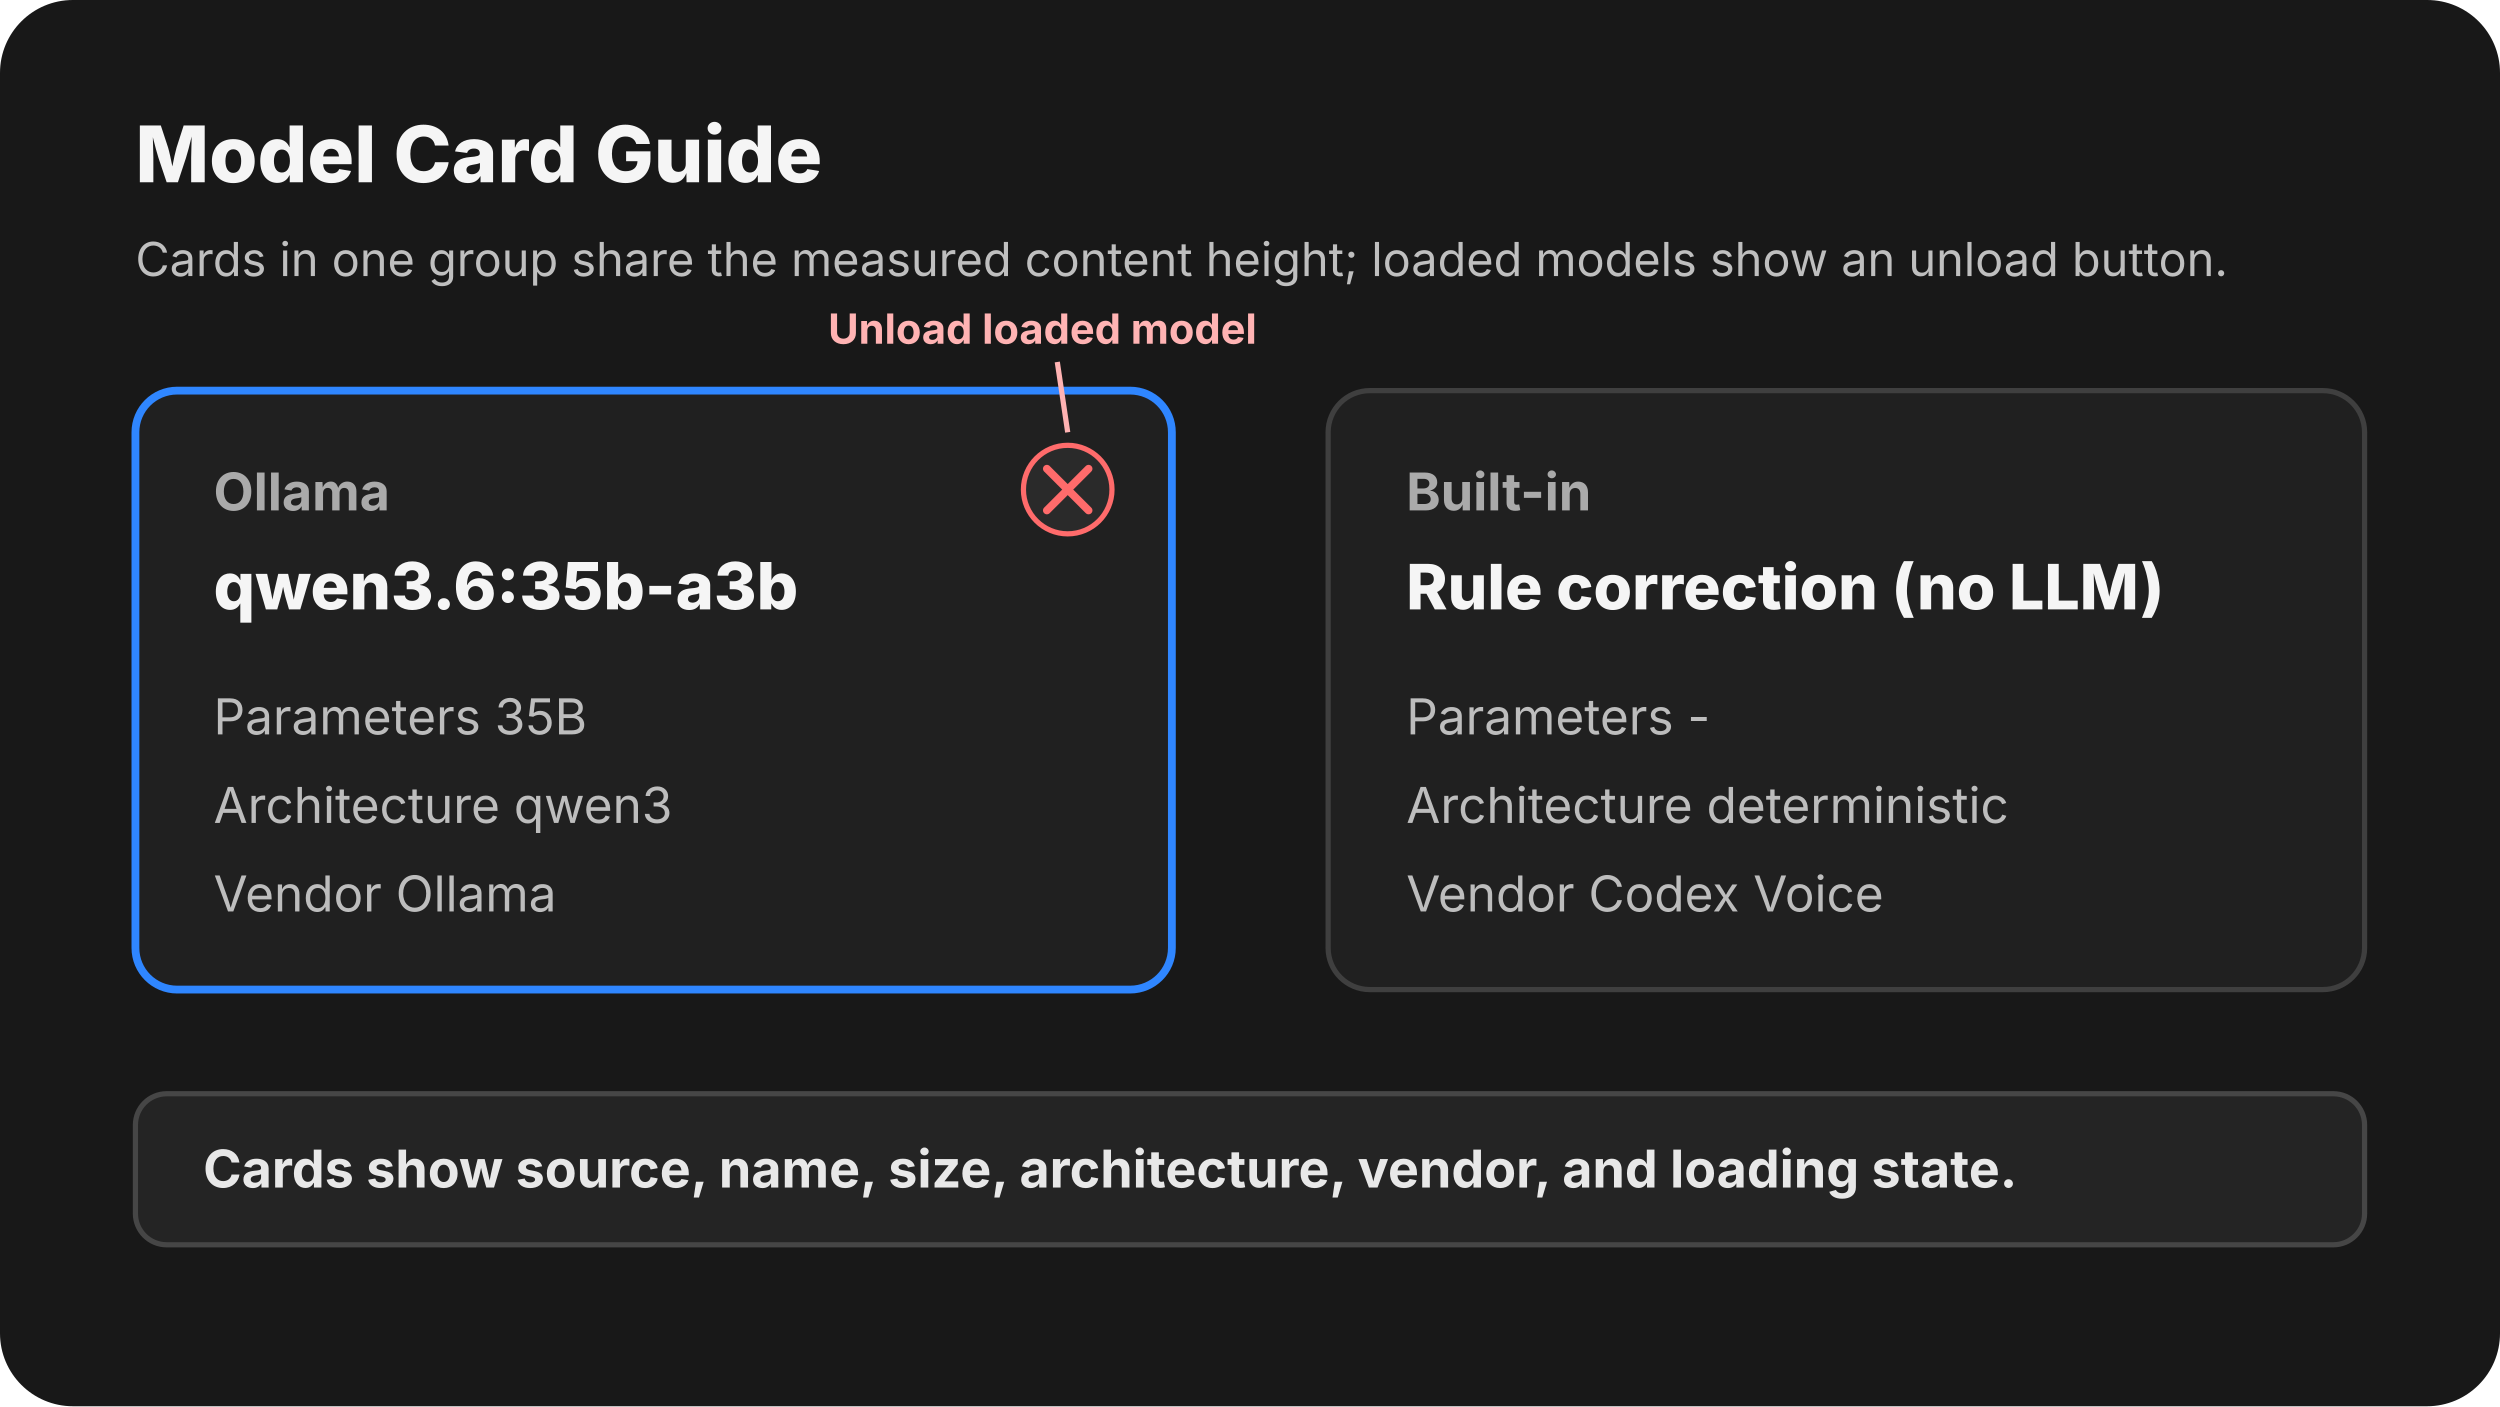
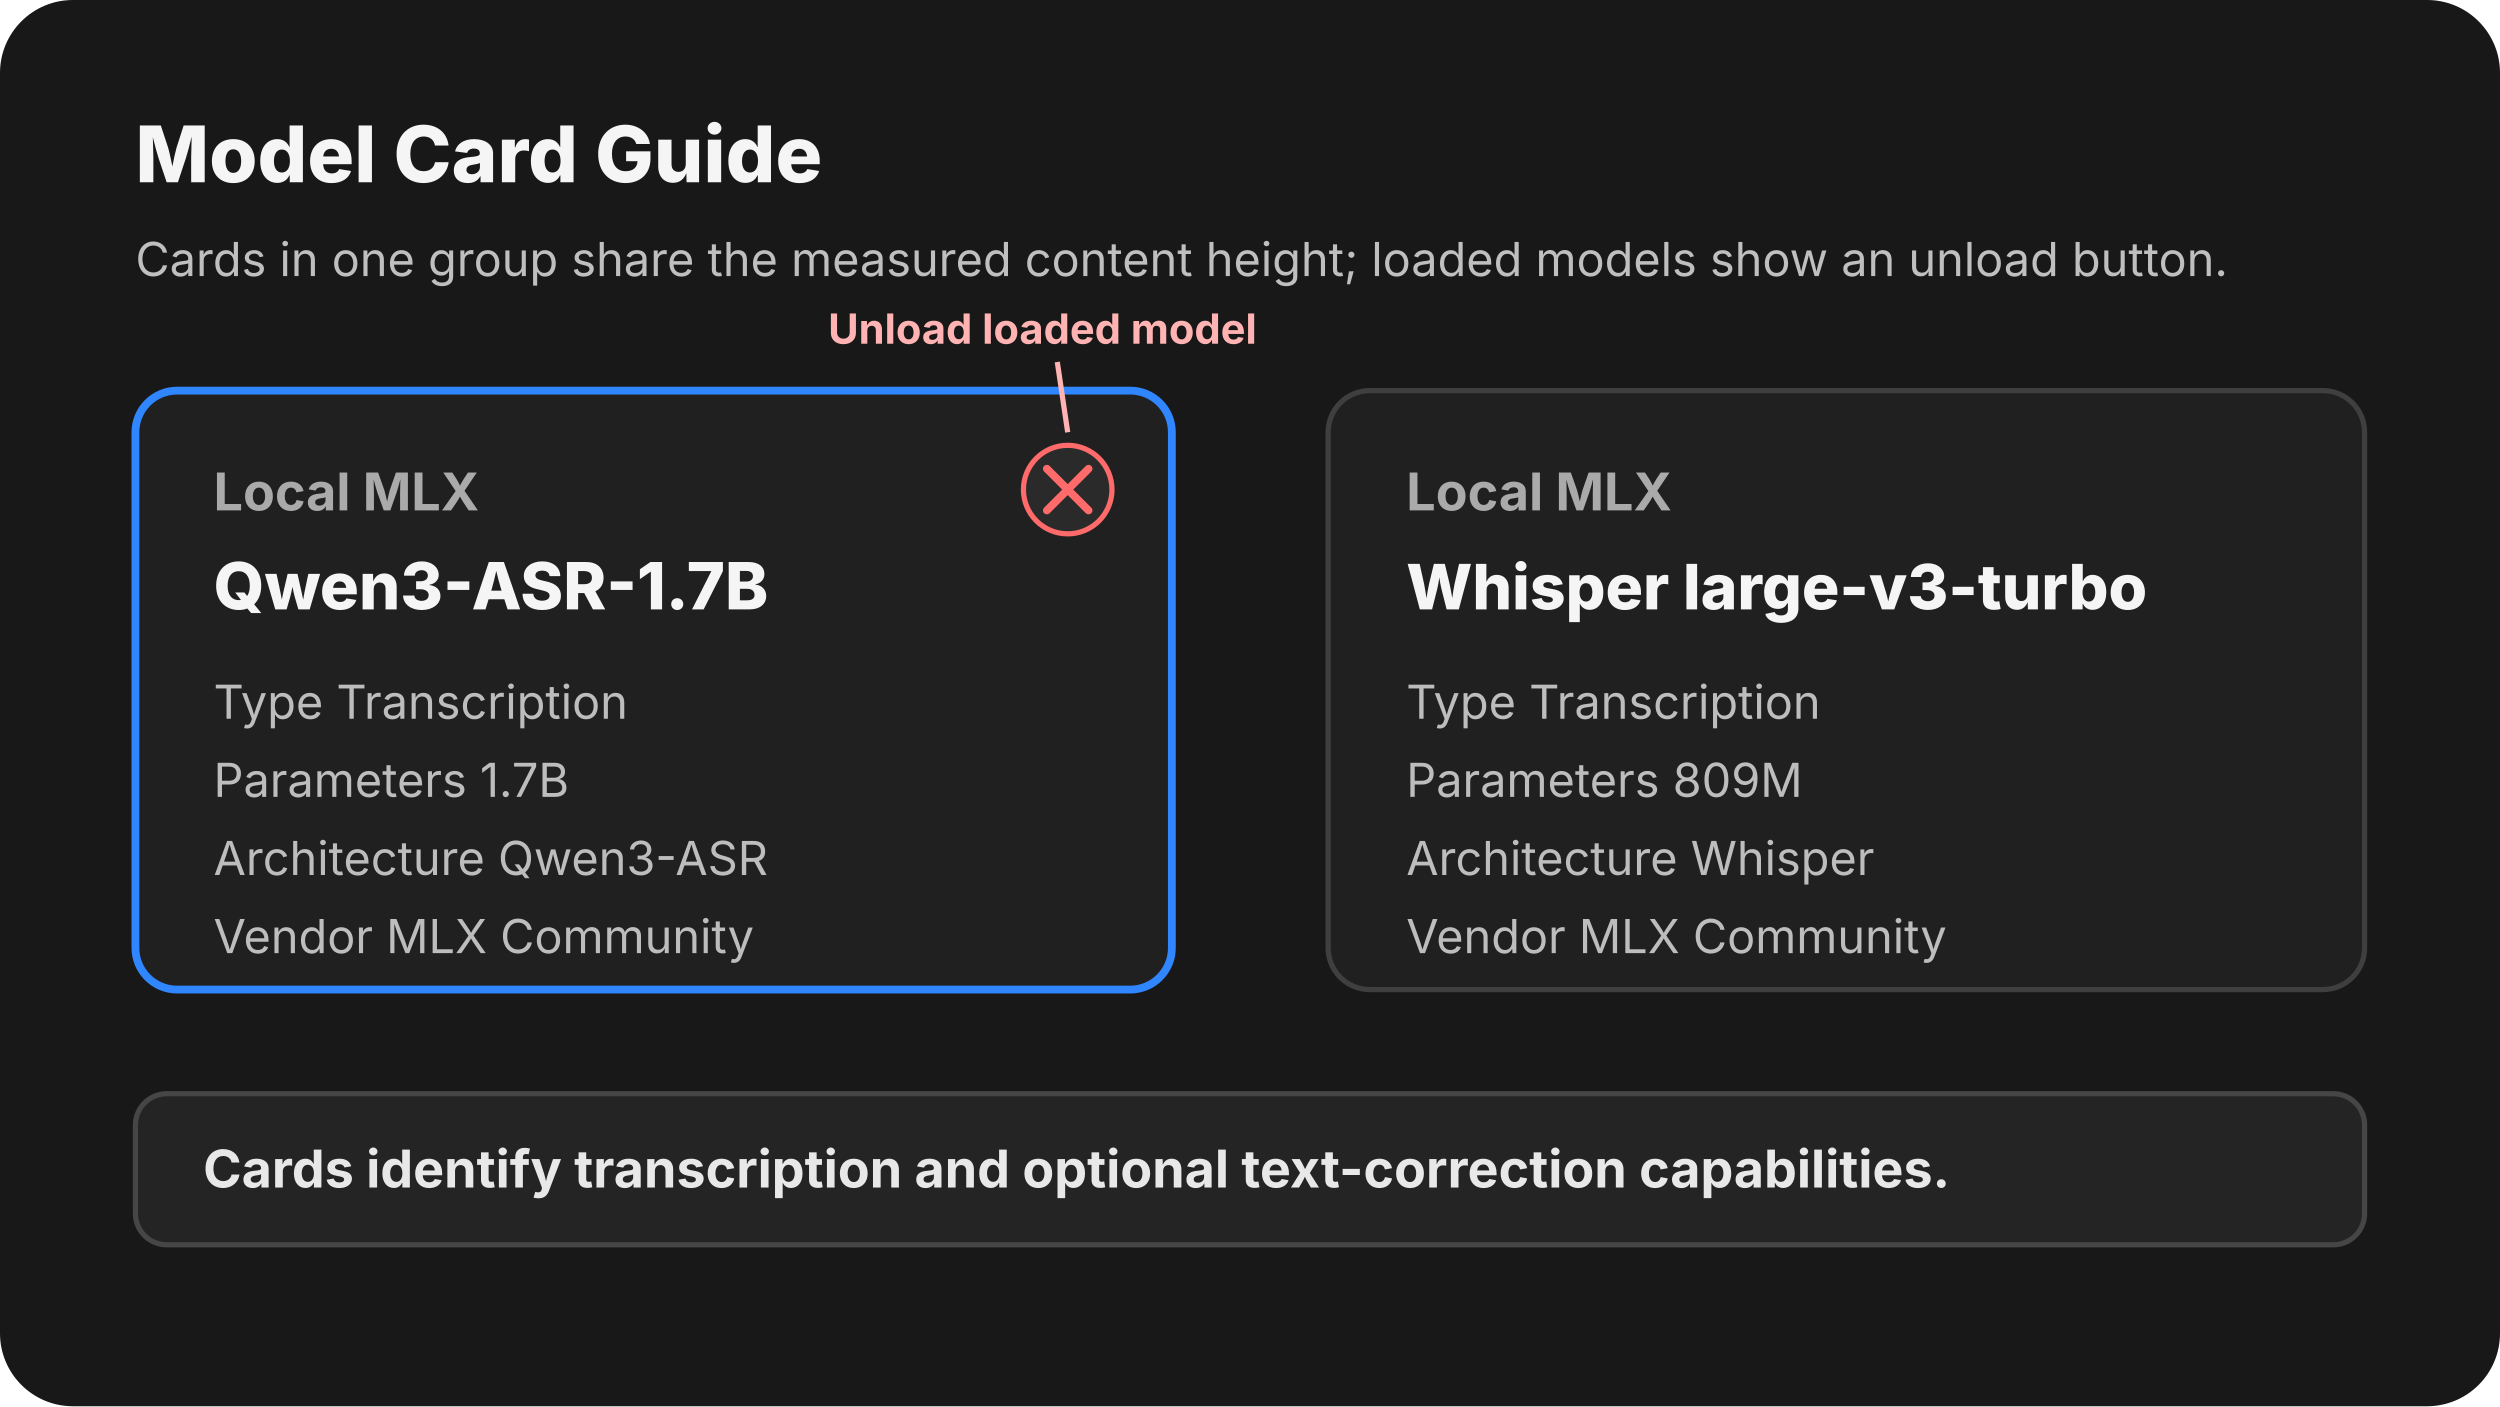
<svg xmlns="http://www.w3.org/2000/svg" width="960" height="540" viewBox="0 0 960 540" role="img" aria-labelledby="title desc">
  <rect width="960" height="540" rx="28" fill="#181818" />
  <text x="52" y="70" fill="#f5f5f5" font-family="-apple-system,BlinkMacSystemFont,Segoe UI,sans-serif" font-size="30" font-weight="800">Model Card Guide</text>
  <text x="52" y="106" fill="#bfbfbf" font-family="-apple-system,BlinkMacSystemFont,Segoe UI,sans-serif" font-size="18">Cards in one group share the measured content height; loaded models show an unload button.</text>
  <rect x="52" y="150" width="398" height="230" rx="16" fill="#202020" stroke="#2f86ff" stroke-width="3" />
-   <text x="82" y="196" fill="#aaaaaa" font-family="-apple-system,BlinkMacSystemFont,Segoe UI,sans-serif" font-size="20" font-weight="700">Ollama</text>
-   <text x="82" y="234" fill="#f5f5f5" font-family="-apple-system,BlinkMacSystemFont,Segoe UI,sans-serif" font-size="25" font-weight="800">qwen3.6:35b-a3b</text>
-   <text x="82" y="282" fill="#bdbdbd" font-family="-apple-system,BlinkMacSystemFont,Segoe UI,sans-serif" font-size="19">Parameters    35B</text>
-   <text x="82" y="316" fill="#bdbdbd" font-family="-apple-system,BlinkMacSystemFont,Segoe UI,sans-serif" font-size="19">Architecture  qwen3</text>
-   <text x="82" y="350" fill="#bdbdbd" font-family="-apple-system,BlinkMacSystemFont,Segoe UI,sans-serif" font-size="19">Vendor        Ollama</text>
+   <text x="82" y="196" fill="#aaaaaa" font-family="-apple-system,BlinkMacSystemFont,Segoe UI,sans-serif" font-size="20" font-weight="700">Local MLX</text>
+   <text x="82" y="234" fill="#f5f5f5" font-family="-apple-system,BlinkMacSystemFont,Segoe UI,sans-serif" font-size="25" font-weight="800">Qwen3-ASR-1.7B</text>
+   <text x="82" y="276" fill="#bdbdbd" font-family="-apple-system,BlinkMacSystemFont,Segoe UI,sans-serif" font-size="18">Type          Transcription</text>
+   <text x="82" y="306" fill="#bdbdbd" font-family="-apple-system,BlinkMacSystemFont,Segoe UI,sans-serif" font-size="18">Parameters    1.7B</text>
+   <text x="82" y="336" fill="#bdbdbd" font-family="-apple-system,BlinkMacSystemFont,Segoe UI,sans-serif" font-size="18">Architecture  Qwen3-ASR</text>
+   <text x="82" y="366" fill="#bdbdbd" font-family="-apple-system,BlinkMacSystemFont,Segoe UI,sans-serif" font-size="18">Vendor        MLX Community</text>
  <circle cx="410" cy="188" r="17" fill="#2a2a2a" stroke="#ff6b6b" stroke-width="2" />
  <path d="M402 180 L418 196 M418 180 L402 196" stroke="#ff6b6b" stroke-width="3" stroke-linecap="round" />
  <text x="318" y="132" fill="#ffb3b3" font-family="-apple-system,BlinkMacSystemFont,Segoe UI,sans-serif" font-size="16" font-weight="700">Unload loaded model</text>
  <path d="M406 139 L410 166" stroke="#ffb3b3" stroke-width="2" />
  <rect x="510" y="150" width="398" height="230" rx="16" fill="#202020" stroke="#3f3f3f" stroke-width="2" />
-   <text x="540" y="196" fill="#aaaaaa" font-family="-apple-system,BlinkMacSystemFont,Segoe UI,sans-serif" font-size="20" font-weight="700">Built-in</text>
-   <text x="540" y="234" fill="#f5f5f5" font-family="-apple-system,BlinkMacSystemFont,Segoe UI,sans-serif" font-size="24" font-weight="800">Rule correction (no LLM)</text>
-   <text x="540" y="282" fill="#bdbdbd" font-family="-apple-system,BlinkMacSystemFont,Segoe UI,sans-serif" font-size="19">Parameters    -</text>
-   <text x="540" y="316" fill="#bdbdbd" font-family="-apple-system,BlinkMacSystemFont,Segoe UI,sans-serif" font-size="19">Architecture  deterministic</text>
-   <text x="540" y="350" fill="#bdbdbd" font-family="-apple-system,BlinkMacSystemFont,Segoe UI,sans-serif" font-size="19">Vendor        Codex Voice</text>
+   <text x="540" y="196" fill="#aaaaaa" font-family="-apple-system,BlinkMacSystemFont,Segoe UI,sans-serif" font-size="20" font-weight="700">Local MLX</text>
+   <text x="540" y="234" fill="#f5f5f5" font-family="-apple-system,BlinkMacSystemFont,Segoe UI,sans-serif" font-size="24" font-weight="800">Whisper large-v3-turbo</text>
+   <text x="540" y="276" fill="#bdbdbd" font-family="-apple-system,BlinkMacSystemFont,Segoe UI,sans-serif" font-size="18">Type          Transcription</text>
+   <text x="540" y="306" fill="#bdbdbd" font-family="-apple-system,BlinkMacSystemFont,Segoe UI,sans-serif" font-size="18">Parameters    809M</text>
+   <text x="540" y="336" fill="#bdbdbd" font-family="-apple-system,BlinkMacSystemFont,Segoe UI,sans-serif" font-size="18">Architecture  Whisper</text>
+   <text x="540" y="366" fill="#bdbdbd" font-family="-apple-system,BlinkMacSystemFont,Segoe UI,sans-serif" font-size="18">Vendor        MLX Community</text>
  <rect x="52" y="420" width="856" height="58" rx="12" fill="#242424" stroke="#464646" stroke-width="2" />
-   <text x="78" y="456" fill="#e8e8e8" font-family="-apple-system,BlinkMacSystemFont,Segoe UI,sans-serif" font-size="20" font-weight="700">Cards show source, name, size, architecture, vendor, and loading state.</text>
+   <text x="78" y="456" fill="#e8e8e8" font-family="-apple-system,BlinkMacSystemFont,Segoe UI,sans-serif" font-size="20" font-weight="700">Cards identify transcription and optional text-correction capabilities.</text>
</svg>
